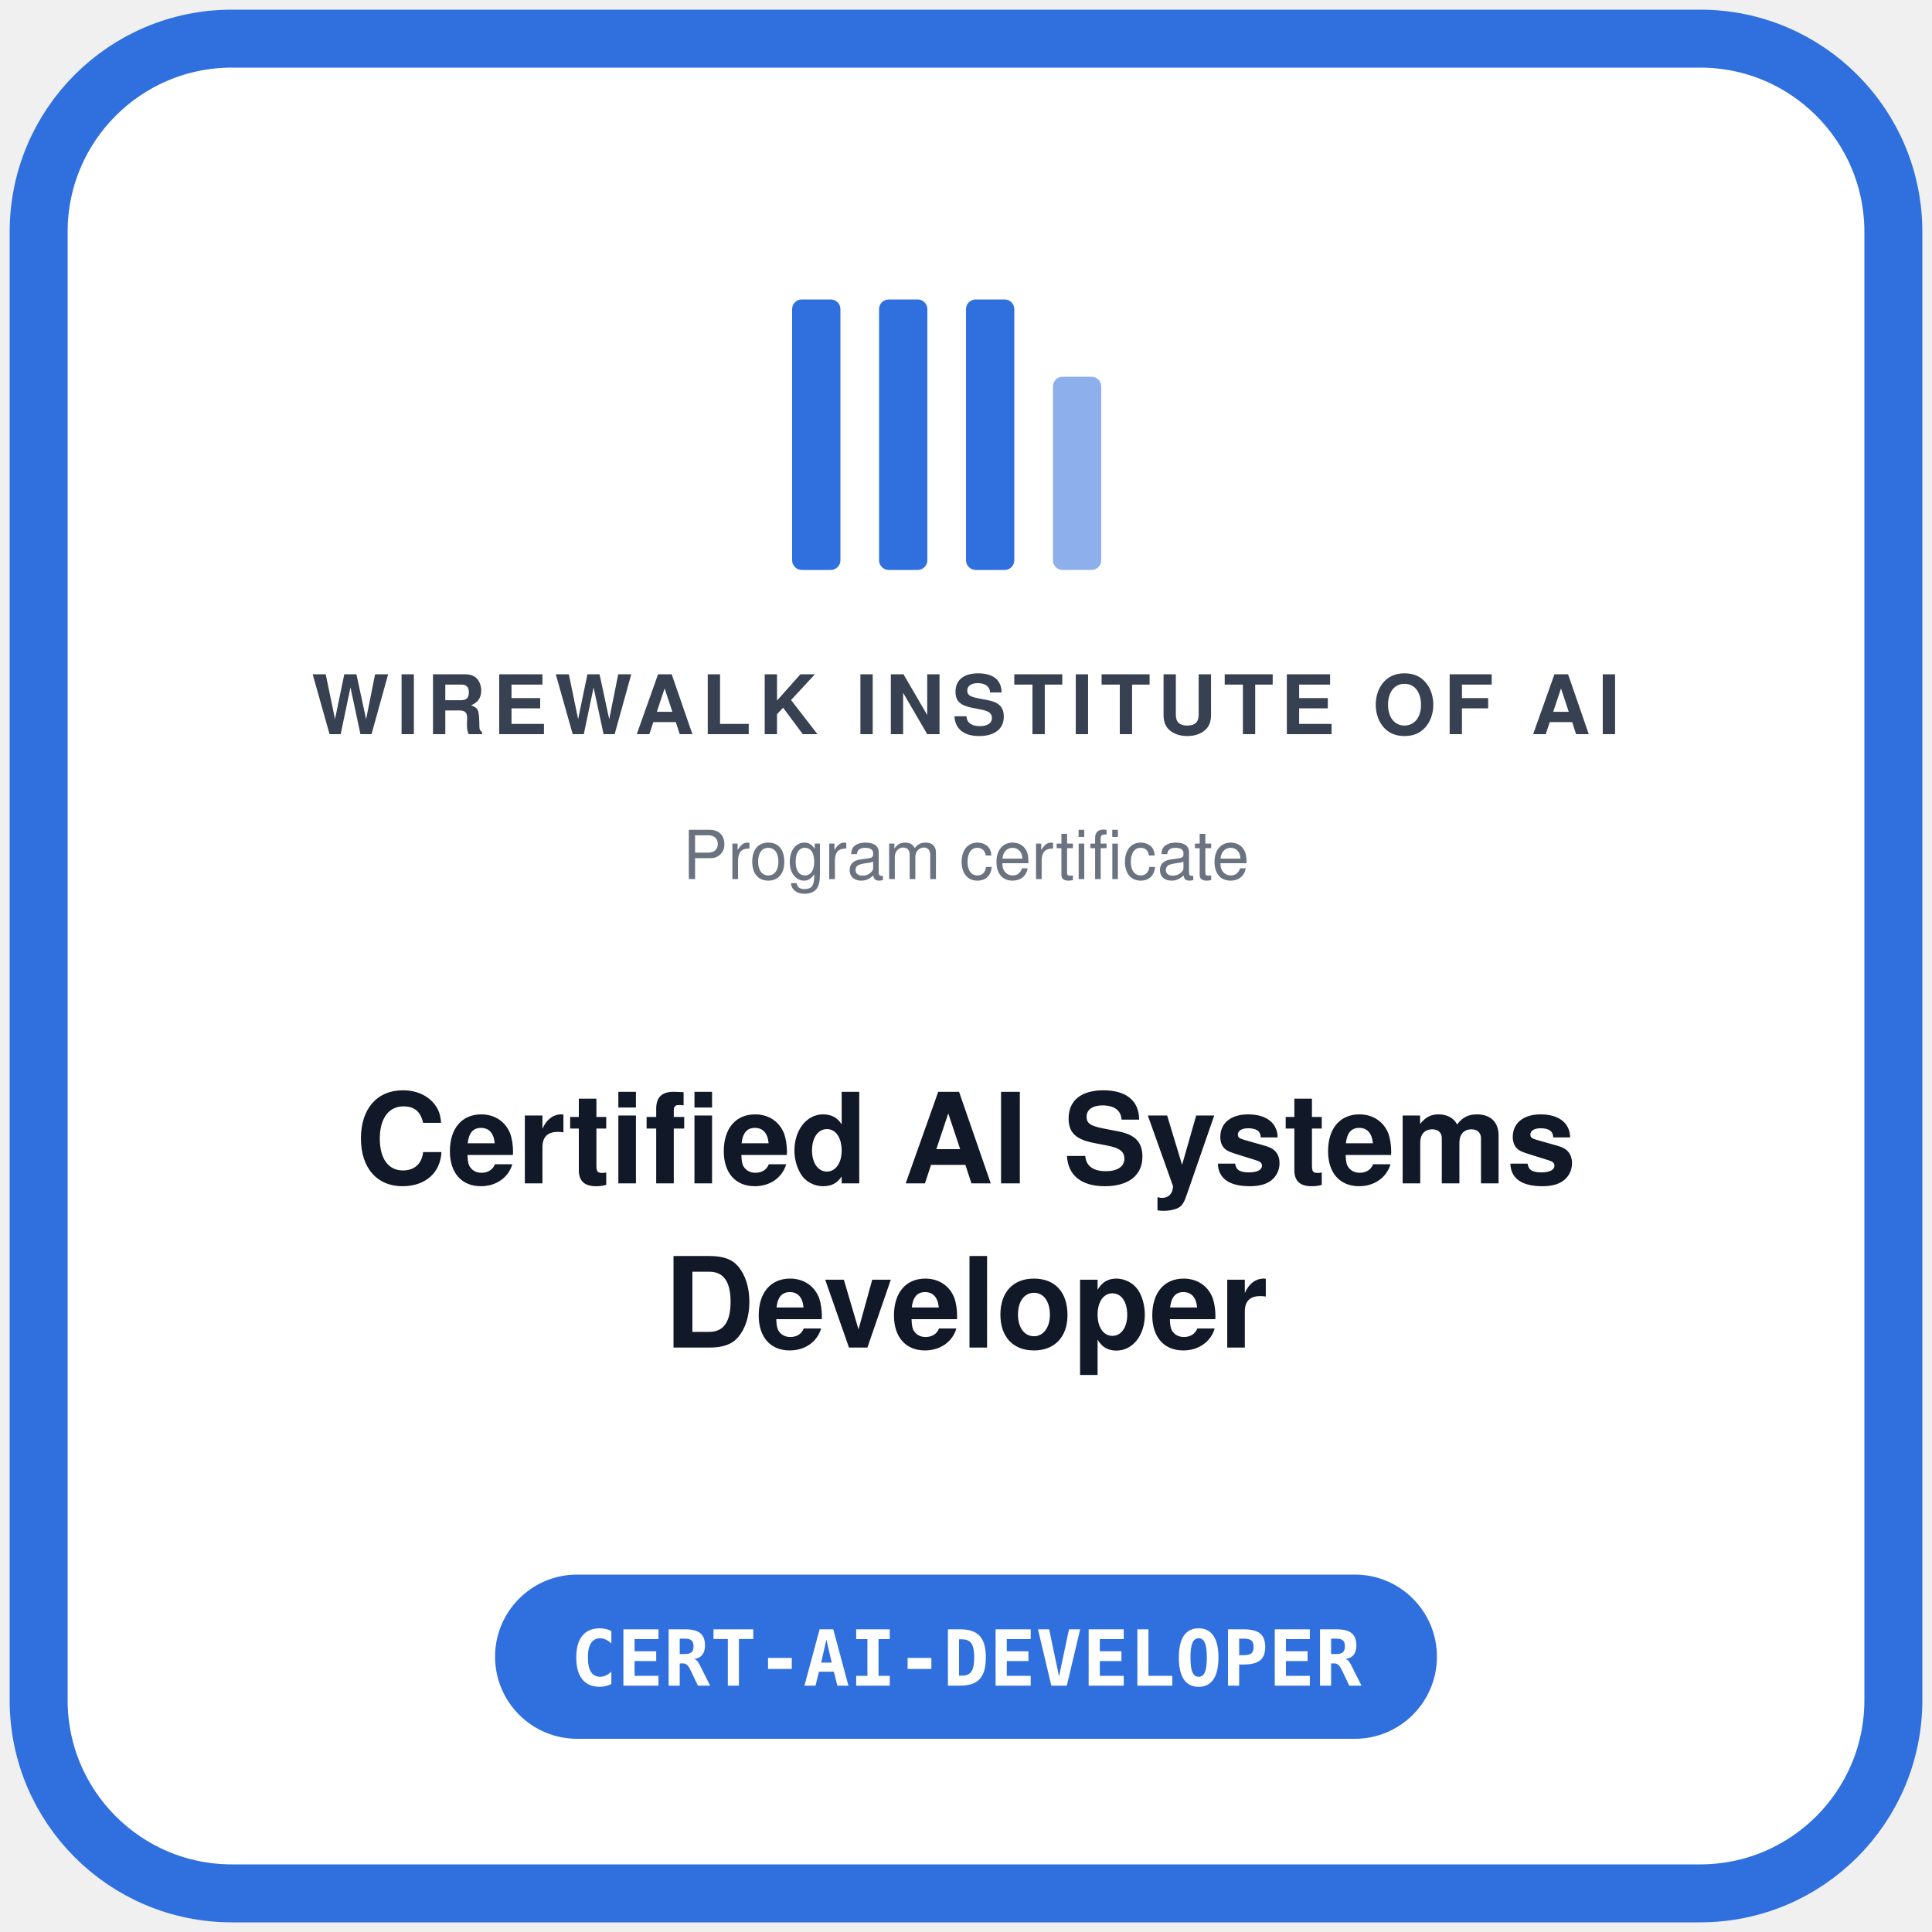
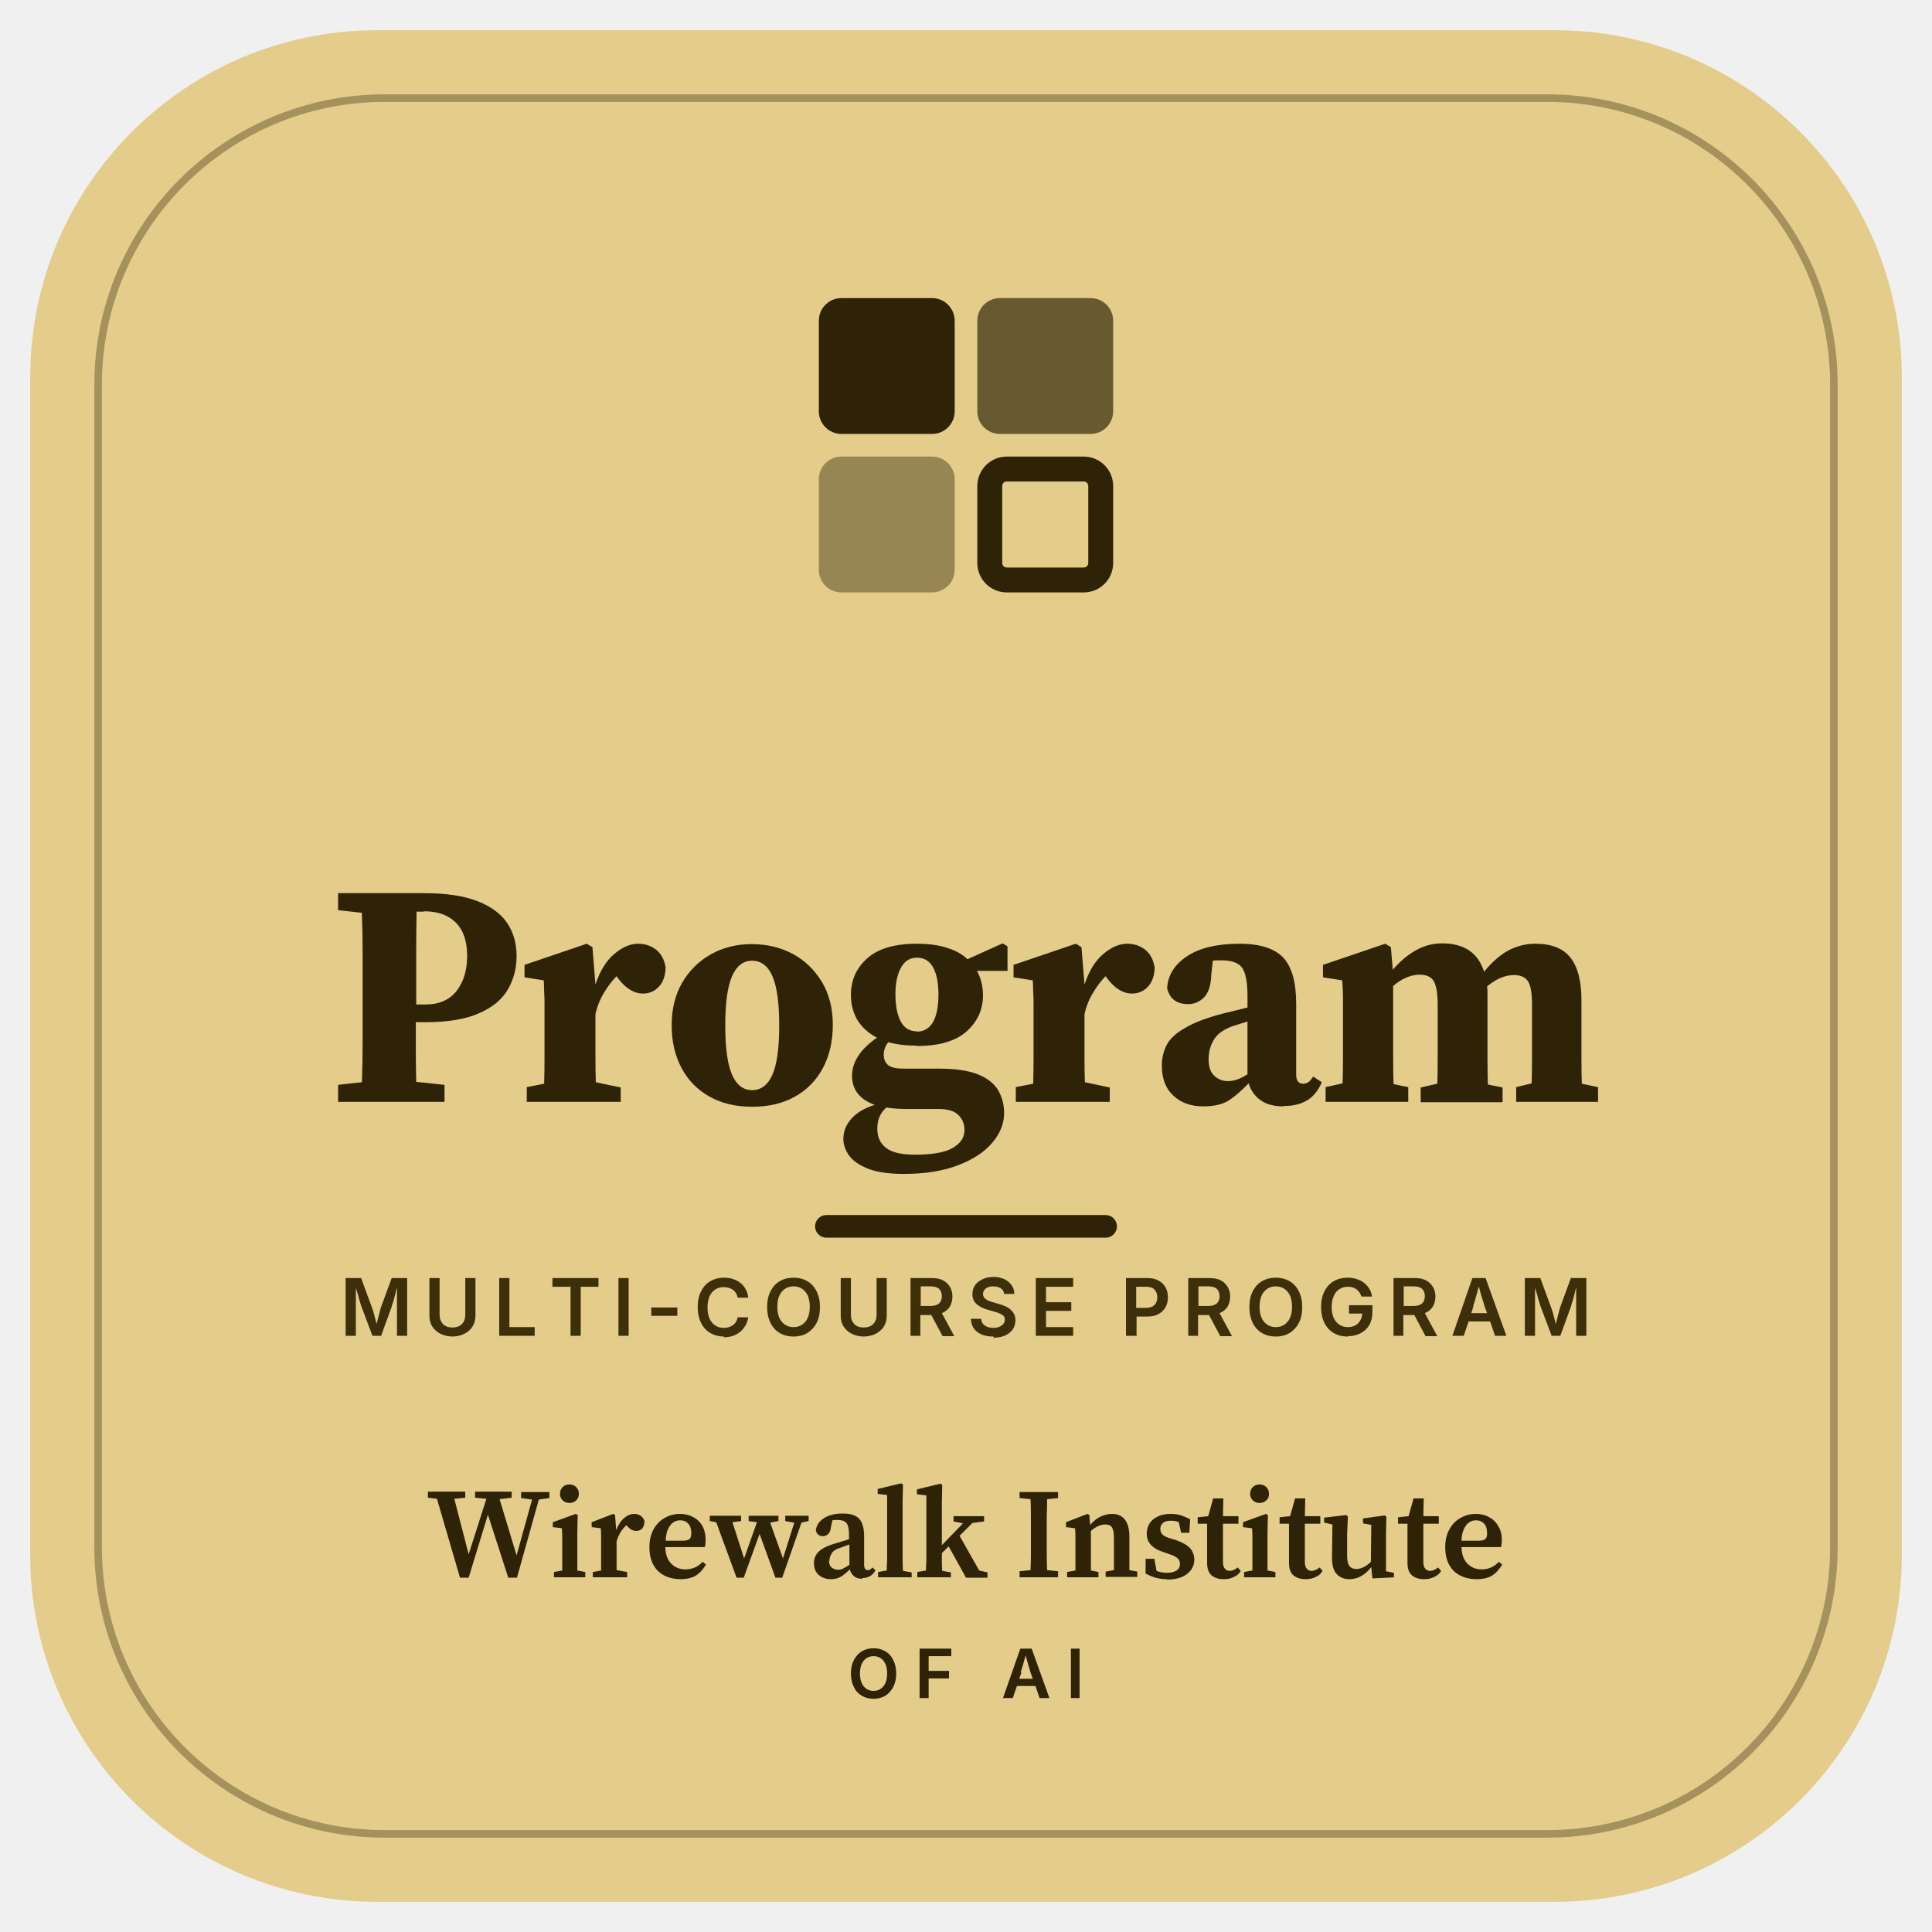
- <svg xmlns="http://www.w3.org/2000/svg" viewBox="0 0 400 400" width="400" height="400" role="img" aria-label="Wirewalk Institute of AI badge: Certified AI Systems Developer">
-   <rect x="8" y="8" width="384" height="384" rx="40" fill="#ffffff" stroke="#2f6fde" stroke-width="12" />
-   <g fill="#2f6fde">
-     <rect x="164" y="62" width="10" height="56" rx="2" />
-     <rect x="182" y="62" width="10" height="56" rx="2" />
-     <rect x="200" y="62" width="10" height="56" rx="2" />
-     <rect x="218" y="78" width="10" height="40" rx="2" opacity="0.55" />
+ <svg xmlns="http://www.w3.org/2000/svg" viewBox="0 0 512 512" width="512" height="512" role="img" aria-labelledby="t d">
+   <rect x="8" y="8" width="496" height="496" rx="92" fill="#E4CC8A" />
+   <rect x="26" y="26" width="460" height="460" rx="76" fill="none" stroke="#2E2306" stroke-opacity=".35" stroke-width="2" />
+   <g fill="#2E2306">
+     <rect x="217" y="79" width="36" height="36" rx="6" />
+     <rect x="259" y="79" width="36" height="36" rx="6" opacity=".68" />
+     <rect x="217" y="121" width="36" height="36" rx="6" opacity=".42" />
  </g>
-   <text x="200" y="152" text-anchor="middle" font-family="Helvetica, Arial, sans-serif" font-size="17" font-weight="600" letter-spacing="1.5" fill="#374151">WIREWALK INSTITUTE OF AI</text>
-   <text x="200" y="182" text-anchor="middle" font-family="Helvetica, Arial, sans-serif" font-size="14" fill="#6b7280">Program certificate</text>
-   <g font-family="Helvetica, Arial, sans-serif">
-     <text x="200" y="245" text-anchor="middle" font-size="26" font-weight="700" fill="#111827">Certified AI Systems</text>
-     <text x="200" y="279" text-anchor="middle" font-size="26" font-weight="700" fill="#111827">Developer</text>
-   </g>
-   <rect x="102.5" y="326" width="195" height="34" rx="17" fill="#2f6fde" />
-   <text x="200" y="349" text-anchor="middle" font-family="Menlo, Consolas, monospace" font-size="16" font-weight="700" fill="#ffffff">CERT-AI-DEVELOPER</text>
+   <rect x="262.3" y="124.3" width="29.4" height="29.4" rx="4.5" fill="none" stroke="#2E2306" stroke-width="6.6" />
+   <path fill="#2E2306" d="M112.3 241.6l0 0l-1.9 0q-.1 5.2-.1 10.5q0 5.3 0 10.7l0 0l0 3.4l2.4 0q5.5 0 8.3-3.6q2.8-3.6 2.8-9.3l0 0q0-5.8-3-8.8q-3-3-8.4-3zm-16.4.3l-6.3-.7l0-4.5l22.8 0q8.7 0 14.1 2.1q5.4 2.1 7.9 5.8q2.5 3.7 2.5 8.8l0 0q0 4.8-2.3 8.8q-2.3 4-7.6 6.3q-5.3 2.4-14.4 2.4l0 0l-2.4 0q0 3.6 0 7.6q0 4 .1 8.2l0 0l7.5.8l0 4.5l-28.2 0l0-4.5l6.3-.7q.2-5.1.2-10.3q0-5.2 0-10.5l0 0l0-3.1q0-5.2 0-10.5q0-5.2-.2-10.5l0 0zM164.5 292l-24.9 0l0-3.9l4.6-.9q.1-3.1.1-6.6q0-3.5 0-6.1l0 0l0-5q0-2.4 0-3.9q0-1.5-.1-2.8q0-1.3-.1-3l0 0l-5.1-.8l0-3.3l16.5-5.6l1.5.9l.8 9.9q1.8-5.4 5-8.1q3.2-2.7 6.3-2.7l0 0q2.8 0 4.8 1.6q2 1.6 2.5 4.7l0 0q-.1 3.3-1.8 5.1q-1.7 1.8-4.2 1.8l0 0q-3.5 0-6.5-3.9l0 0l-.5-.7q-1.8 1.8-3.4 4.5q-1.6 2.7-2.2 5.6l0 0l0 5.7q0 2.6 0 6q0 3.4.1 6.3l0 0l6.6 1.4l0 3.9zM199.3 293.3l0 0q-6.5 0-11.3-2.7q-4.8-2.7-7.4-7.6q-2.6-4.9-2.6-11.3l0 0q0-6.5 2.8-11.3q2.8-4.8 7.6-7.5q4.8-2.7 10.8-2.7l0 0q6 0 10.9 2.6q4.8 2.6 7.7 7.4q2.9 4.8 2.9 11.4l0 0q0 6.5-2.6 11.4q-2.6 4.9-7.4 7.6q-4.8 2.7-11.3 2.7zm0-4.4l0 0q3.6 0 5.4-4.1q1.8-4.1 1.8-13l0 0q0-9-1.8-13.1q-1.8-4.1-5.4-4.1l0 0q-3.5 0-5.3 4.1q-1.8 4.1-1.8 13.1l0 0q0 8.9 1.8 13q1.8 4.1 5.3 4.1zM232.5 299.2l0 0q0 3.2 2.3 5q2.3 1.8 7.7 1.8l0 0q7 0 10-1.8q3.1-1.8 3.1-4.7l0 0q0-2.4-1.6-4q-1.6-1.6-5.2-1.6l0 0l-8.1 0q-1.8 0-3.2-.1q-1.4-.1-2.6-.3l0 0q-2.4 2.1-2.4 5.5zm10.4-25.8l0 0q2.9 0 4.4-2.6q1.4-2.6 1.4-7.3l0 0q0-4.5-1.4-7.1q-1.4-2.6-4.3-2.6l0 0q-2.8 0-4.2 2.6q-1.5 2.6-1.5 7.1l0 0q0 4.5 1.4 7.2q1.4 2.6 4.2 2.6zm0 3.7l0 0q-4.2 0-7.5-.9l0 0q-1.2 1.5-1.2 3.3l0 0q0 1.8 1.2 2.8q1.2.9 3.9.9l0 0l9.6 0q6.4 0 10.2 1.5q3.8 1.5 5.4 4.2q1.6 2.7 1.6 6.1l0 0q0 4.1-3.1 7.8q-3.1 3.7-9.1 6q-6 2.3-14.4 2.3l0 0q-6 0-9.5-1.4q-3.5-1.4-5-3.5q-1.5-2.1-1.5-4.4l0 0q0-2.9 2.1-5.3q2.1-2.4 6.2-3.7l0 0q-6-2.2-6-7.7l0 0q0-5.5 6.6-10.1l0 0q-3.4-1.8-5.2-4.7q-1.7-3-1.7-6.6l0 0q0-5.9 4.3-9.7q4.3-3.9 13.2-3.9l0 0q4.7 0 8 1.1q3.3 1 5.4 3l0 0l9.3-4.2l1.3.8l0 6.5l-8.1 0q1.6 2.9 1.6 6.5l0 0q0 5.6-4.3 9.5q-4.3 3.9-13.3 3.9zM294.1 292l-24.9 0l0-3.9l4.6-.9q.1-3.1.1-6.6q0-3.5 0-6.1l0 0l0-5q0-2.4 0-3.9q0-1.5-.1-2.8q0-1.3-.1-3l0 0l-5.1-.8l0-3.3l16.5-5.6l1.5.9l.8 9.9q1.8-5.4 5-8.1q3.2-2.7 6.3-2.7l0 0q2.8 0 4.8 1.6q2 1.6 2.5 4.7l0 0q-.1 3.3-1.8 5.1q-1.7 1.8-4.2 1.8l0 0q-3.5 0-6.5-3.9l0 0l-.5-.7q-1.8 1.8-3.4 4.5q-1.6 2.7-2.2 5.6l0 0l0 5.7q0 2.6 0 6q0 3.4.1 6.3l0 0l6.6 1.4l0 3.9zM340.1 293.2l0 0q-3.7 0-6-1.6q-2.3-1.6-3.2-4.5l0 0q-2.8 2.9-5.2 4.5q-2.5 1.6-6.8 1.6l0 0q-4.9 0-7.9-2.8q-3.1-2.8-3.1-8l0 0q0-3 1.3-5.5q1.3-2.5 4.9-4.5q3.5-2.1 10-3.8l0 0q1.7-.4 3.3-.8q1.6-.4 3.2-.8l0 0l0-2.9q0-5.6-1.4-7.6q-1.4-2-5.5-2l0 0q-.6 0-1.1 0q-.5 0-1.2.1l0 0l-.4 3.7q-.1 4.1-1.9 6q-1.8 1.8-4.2 1.8l0 0q-4.6 0-5.6-4.2l0 0q.3-5.2 5.3-8.5q5-3.3 13.9-3.3l0 0q8.1 0 11.6 3.7q3.4 3.7 3.4 12.2l0 0l0 18.8q0 2.4 1.9 2.4l0 0q.7 0 1.3-.4q.6-.4 1.3-1.5l0 0l2.3 1.5q-1.5 3.4-3.9 4.8q-2.4 1.5-6.2 1.5zm-19.8-12.4l0 0q0 2.9 1.5 4.3q1.5 1.4 3.6 1.4l0 0q1.3 0 2.4-.4q1.2-.4 2.8-1.4l0 0l0-14q-.8.3-1.6.5q-.8.3-1.6.5l0 0q-3.9 1.2-5.5 3.5q-1.6 2.4-1.6 5.5zM373.4 292l-22.1 0l0-3.9l4.5-1q.1-3 .1-6.6q0-3.5 0-6.1l0 0l0-4.9q0-3.4 0-5.3q0-1.9-.2-4.4l0 0l-5.1-.8l0-3.3l16.5-5.6l1.5.9l.5 6q2.9-3.4 6.2-5.2q3.2-1.8 6.9-1.8l0 0q8.7 0 11.1 7.5l0 0q3.5-4.2 6.8-5.8q3.2-1.6 6.8-1.6l0 0q6.4 0 9.3 3.7q2.9 3.7 2.9 11.3l0 0l0 9.3q0 2.7 0 6.2q0 3.5.1 6.6l0 0l4.3.9l0 3.9l-21.7 0l0-3.9l4.1-1q.1-3 .1-6.5q0-3.5 0-6.2l0 0l0-8.1q0-4.7-1.1-6.3q-1.1-1.6-3.7-1.6l0 0q-3.5 0-7.1 3l0 0q.1.8.1 1.6q0 .8 0 1.8l0 0l0 9.7q0 2.8 0 6.3q0 3.5.1 6.6l0 0l3.9.8l0 3.9l-21.7 0l0-3.9l4.4-1q.1-3 .1-6.5q0-3.5 0-6.2l0 0l0-8.1q0-4.5-1-6.3q-1-1.8-3.8-1.8l0 0q-1.8 0-3.6.8q-1.8.8-3.4 2.2l0 0l0 13.1q0 2.6 0 6.2q0 3.6.1 6.7l0 0l3.9.8l0 3.9z" />
+   <rect x="216" y="322" width="80" height="6" rx="3" fill="#2E2306" />
+   <path fill="#3D2F0A" d="M94.3 354l-2.7 0l0-15.3l4.1 0l2.9 7.9q.2.5.4 1.2q.2.7.4 1.5q.2.8.4 1.6l0 0q.2-.7.4-1.6q.2-.8.4-1.5q.2-.7.3-1.2l0 0l2.9-7.9l4.1 0l0 15.3l-2.7 0l0-7.7q0-.6 0-1.4q0-.8 0-1.8q0-1 0-1.9l0 0q-.3 1-.5 2q-.3 1-.5 1.8q-.3.8-.4 1.3l0 0l-2.8 7.7l-2.3 0l-2.9-7.7q-.2-.5-.4-1.3q-.3-.8-.5-1.8q-.3-1-.6-1.9l0 0q0 .9 0 1.8q0 .9 0 1.8q0 .8 0 1.4l0 0l0 7.7zM120.1 354.2l0 0q-1.9 0-3.3-.7q-1.4-.7-2.2-1.9q-.8-1.2-.8-2.9l0 0l0-10l2.7 0l0 9.8q0 1.4.9 2.4q.9.9 2.5.9l0 0q1.6 0 2.5-.9q.9-.9.9-2.4l0 0l0-9.8l2.7 0l0 10q0 1.6-.8 2.9q-.8 1.2-2.2 1.9q-1.4.7-3.3.7zM141.8 354l-9.5 0l0-15.3l2.7 0l0 13l6.7 0l0 2.3zM151.1 341l-4.7 0l0-2.3l12.2 0l0 2.3l-4.7 0l0 13l-2.7 0l0-13zM163.9 338.7l2.7 0l0 15.3l-2.7 0l0-15.3zM172.6 346.5l6.9 0l0 2.2l-6.9 0l0-2.2zM191.9 354.2l0 0q-2 0-3.6-.9q-1.6-.9-2.5-2.7q-.9-1.8-.9-4.2l0 0q0-2.5.9-4.2q.9-1.8 2.5-2.7q1.6-.9 3.6-.9l0 0q1.7 0 3 .6q1.4.6 2.3 1.8q.9 1.2 1.1 2.9l0 0l-2.8 0q-.3-1.4-1.3-2.1q-1-.7-2.4-.7l0 0q-1.9 0-3.1 1.4q-1.2 1.4-1.2 4l0 0q0 2.6 1.2 4q1.2 1.4 3.1 1.4l0 0q1.4 0 2.4-.7q1-.7 1.3-2.1l0 0l2.8 0q-.2 1.5-1.1 2.7q-.8 1.2-2.2 1.9q-1.4.7-3.2.7zM210.3 354.2l0 0q-2 0-3.6-.9q-1.6-.9-2.5-2.7q-.9-1.8-.9-4.2l0 0q0-2.5.9-4.2q.9-1.8 2.5-2.7q1.6-.9 3.6-.9l0 0q2 0 3.6.9q1.6.9 2.5 2.7q.9 1.8.9 4.2l0 0q0 2.5-.9 4.2q-.9 1.7-2.5 2.7q-1.6.9-3.6.9zm0-2.5l0 0q1.9 0 3.1-1.4q1.2-1.4 1.2-4l0 0q0-2.6-1.2-4q-1.2-1.4-3.1-1.4l0 0q-1.9 0-3.1 1.4q-1.2 1.4-1.2 4l0 0q0 2.6 1.2 4q1.2 1.4 3.1 1.4zM229.1 354.2l0 0q-1.9 0-3.3-.7q-1.4-.7-2.2-1.9q-.8-1.2-.8-2.9l0 0l0-10l2.7 0l0 9.8q0 1.4.9 2.4q.9.9 2.5.9l0 0q1.6 0 2.5-.9q.9-.9.9-2.4l0 0l0-9.8l2.7 0l0 10q0 1.6-.8 2.9q-.8 1.2-2.2 1.9q-1.4.7-3.3.7zM244 354l-2.7 0l0-15.3l5.7 0q2.6 0 4 1.4q1.4 1.4 1.4 3.5l0 0q0 1.5-.7 2.7q-.7 1.1-2.1 1.7l0 0l3.3 6.1l-3.1 0l-3-5.6l-2.9 0l0 5.6zm0-13l0 5.1l2.6 0q1.5 0 2.3-.7q.7-.7.7-1.9l0 0q0-1.2-.7-1.9q-.7-.7-2.3-.7l0 0l-2.6 0zM263.3 354.2l0 0q-2.7 0-4.3-1.2q-1.6-1.2-1.7-3.5l0 0l2.7 0q.1 1.2 1 1.8q.9.6 2.2.6l0 0q1.4 0 2.2-.6q.9-.6.9-1.6l0 0q0-.9-.8-1.3q-.8-.5-2-.8l0 0l-1.7-.5q-1.9-.5-3-1.5q-1.1-1-1.1-2.6l0 0q0-1.4.7-2.4q.7-1 2-1.6q1.3-.6 2.9-.6l0 0q1.6 0 2.9.6q1.2.6 1.9 1.6q.7 1 .7 2.3l0 0l-2.7 0q-.1-1-.9-1.5q-.8-.5-2-.5l0 0q-1.3 0-2 .6q-.7.6-.7 1.4l0 0q0 .6.4 1.1q.4.4 1 .7q.6.2 1.2.4l0 0l1.4.4q1.1.3 2.2.8q1 .5 1.7 1.4q.7.9.7 2.2l0 0q0 1.3-.7 2.4q-.7 1-2 1.6q-1.3.6-3.1.6zM284.5 354l-10 0l0-15.3l9.9 0l0 2.3l-7.2 0l0 4.1l6.7 0l0 2.3l-6.7 0l0 4.3l7.2 0l0 2.3zM301.1 354l-2.7 0l0-15.3l5.7 0q1.8 0 3 .7q1.2.7 1.8 1.8q.6 1.1.6 2.6l0 0q0 1.5-.6 2.6q-.6 1.1-1.8 1.8q-1.2.7-3 .7l0 0l-2.9 0l0 5.2zm0-13l0 5.6l2.6 0q1.5 0 2.3-.8q.7-.8.7-2l0 0q0-1.2-.7-2q-.7-.8-2.3-.8l0 0l-2.6 0zM317.6 354l-2.7 0l0-15.3l5.7 0q2.6 0 4 1.4q1.4 1.4 1.4 3.5l0 0q0 1.5-.7 2.7q-.7 1.1-2.1 1.7l0 0l3.3 6.1l-3.1 0l-3-5.6l-2.9 0l0 5.6zm0-13l0 5.1l2.6 0q1.5 0 2.3-.7q.7-.7.7-1.9l0 0q0-1.2-.7-1.9q-.7-.7-2.3-.7l0 0l-2.6 0zM338.1 354.2l0 0q-2 0-3.6-.9q-1.6-.9-2.5-2.7q-.9-1.8-.9-4.2l0 0q0-2.5.9-4.2q.9-1.8 2.5-2.7q1.6-.9 3.6-.9l0 0q2 0 3.6.9q1.6.9 2.5 2.7q.9 1.8.9 4.2l0 0q0 2.5-.9 4.2q-.9 1.7-2.5 2.7q-1.6.9-3.6.9zm0-2.5l0 0q1.9 0 3.1-1.4q1.2-1.4 1.2-4l0 0q0-2.6-1.2-4q-1.2-1.4-3.1-1.4l0 0q-1.9 0-3.1 1.4q-1.2 1.4-1.2 4l0 0q0 2.6 1.2 4q1.2 1.4 3.1 1.4zM357.2 354.2l0 0q-2.1 0-3.7-.9q-1.6-.9-2.5-2.7q-.9-1.8-.9-4.2l0 0q0-2.5.9-4.2q.9-1.8 2.5-2.7q1.6-.9 3.6-.9l0 0q1.7 0 3.1.6q1.4.6 2.3 1.8q.9 1.1 1.1 2.6l0 0l-2.8 0q-.4-1.2-1.3-1.9q-.9-.7-2.3-.7l0 0q-1.2 0-2.2.6q-1 .6-1.5 1.8q-.6 1.2-.6 2.9l0 0q0 2.6 1.2 4q1.2 1.4 3.1 1.4l0 0q1.7 0 2.7-1q1-1 1.1-2.6l0 0l-3.5 0l0-2.2l6.2 0l0 1.8q0 2-.8 3.4q-.8 1.4-2.3 2.2q-1.5.8-3.3.8zM372 354l-2.7 0l0-15.3l5.7 0q2.6 0 4 1.4q1.4 1.4 1.4 3.5l0 0q0 1.5-.7 2.7q-.7 1.1-2.1 1.7l0 0l3.3 6.1l-3.1 0l-3-5.6l-2.9 0l0 5.6zm0-13l0 5.1l2.6 0q1.5 0 2.3-.7q.7-.7.7-1.9l0 0q0-1.2-.7-1.9q-.7-.7-2.3-.7l0 0l-2.6 0zM387.9 354l-3 0l5.3-15.3l3.5 0l5.5 15.3l-3 0l-1.3-3.8l-5.7 0l-1.3 3.8zm2.6-7.9l-.6 1.9l4.2 0l-.7-1.9q-.3-1.1-.7-2.3q-.4-1.3-.8-2.9l0 0q-.4 1.6-.8 2.9q-.3 1.3-.7 2.3l0 0zM406.8 354l-2.7 0l0-15.3l4.1 0l2.9 7.9q.2.5.4 1.2q.2.7.4 1.5q.2.8.4 1.6l0 0q.2-.7.4-1.6q.2-.8.4-1.5q.2-.7.3-1.2l0 0l2.9-7.9l4.1 0l0 15.3l-2.7 0l0-7.7q0-.6 0-1.4q0-.8 0-1.8q0-1 0-1.9l0 0q-.3 1-.5 2q-.3 1-.5 1.8q-.3.8-.4 1.3l0 0l-2.8 7.7l-2.3 0l-2.9-7.7q-.2-.5-.4-1.3q-.3-.8-.5-1.8q-.3-1-.6-1.9l0 0q0 .9 0 1.8q0 .9 0 1.8q0 .8 0 1.4l0 0l0 7.7z" />
+   <path fill="#2E2306" d="M140.9 397.4l-2.8-.4l0-1.6l7.5 0l0 1.6l-2.8.4l-5.8 20.7l-2.3 0l-5.4-16.7l-5.1 16.7l-2.3 0l-6.1-20.9l-2.4-.3l0-1.6l9.9 0l0 1.6l-2.9.3l3.8 14.7l4.7-14.7l-3-.3l0-1.6l9.7 0l0 1.6l-3.2.4l4.5 14.9l4.1-14.8zM155.2 418l-8.4 0l0-1.4l2.2-.4q0-1.3 0-2.7q0-1.5 0-2.6l0 0l0-1.6q0-1.4 0-2.3q0-.9-.1-2l0 0l-2.4-.3l0-1.3l6.1-2.2l.5.3l-.1 4.8l0 4.5q0 1.1 0 2.6q0 1.5 0 2.8l0 0l2.1.4l0 1.4zm-4.3-19.7l0 0q-1.1 0-1.8-.7q-.7-.7-.7-1.7l0 0q0-1.1.7-1.8q.7-.7 1.8-.7l0 0q1.1 0 1.8.7q.7.7.7 1.8l0 0q0 1.1-.7 1.7q-.7.7-1.8.7zM166.2 418l-9.1 0l0-1.4l2.2-.4q0-1.3 0-2.7q0-1.5 0-2.6l0 0l0-1.8q0-1.4 0-2.2q0-.8-.1-1.9l0 0l-2.4-.3l0-1.3l5.7-2.2l.5.3l.3 4q.8-2.1 2.1-3.2q1.3-1.1 2.7-1.1l0 0q.9 0 1.7.5q.7.5 1 1.4l0 0q-.1 2.6-2.2 2.6l0 0q-1.3 0-2.3-1.2l0 0l-.3-.3q-1.8 1.6-2.6 4.3l0 0l0 2.4q0 1.1 0 2.5q0 1.4 0 2.7l0 0l2.8.5l0 1.4zM180.2 402.9l0 0q-.9 0-1.7.5q-.8.5-1.4 1.7q-.6 1.2-.7 3.2l0 0l4.6 0q1.3 0 1.8-.5q.4-.5.4-1.4l0 0q0-1.8-.8-2.6q-.8-.9-2.1-.9zm.2 15.6l0 0q-2.5 0-4.4-1q-1.9-1-2.9-2.9q-1-1.9-1-4.6l0 0q0-2.7 1.1-4.7q1.1-2 2.9-3q1.9-1.1 4.1-1.1l0 0q2 0 3.6.9q1.5.8 2.4 2.4q.8 1.5.8 3.6l0 0q0 1.1-.2 1.9l0 0l-10.5 0q.1 2.9 1.6 4.4q1.5 1.5 3.7 1.5l0 0q2.8 0 4.6-2l0 0l.9.7q-1.1 1.9-2.6 2.9q-1.6 1-4.2 1zM210.3 403.5l-2.2-.4l0-1.4l6.2 0l0 1.4l-1.9.4l-5.1 14.6l-1.8 0l-4.2-11.6l-4.2 11.6l-1.9 0l-5.4-14.7l-1.7-.3l0-1.4l8.3 0l0 1.4l-2.3.3l3.1 9.6l3.4-9.6l-2.2-.3l0-1.4l7.9 0l0 1.4l-2.2.4l3.4 9.5l3-9.5zM228.5 418.4l0 0q-1.4 0-2.2-.7q-.8-.7-1.1-1.8l0 0q-1.3 1.3-2.3 1.9q-1.1.7-2.7.7l0 0q-1.9 0-3.2-1.1q-1.3-1.1-1.3-3.2l0 0q0-1.1.5-2q.5-1 1.8-1.8q1.3-.8 3.8-1.5l0 0q.8-.2 1.6-.5q.8-.2 1.6-.5l0 0l0-1.1q0-2.4-.7-3.2q-.7-.8-2.3-.8l0 0q-.3 0-.7 0q-.3 0-.7.1l0 0l-.4 1.8q-.1 1.2-.7 1.8q-.6.6-1.4.6l0 0q-1.6 0-1.9-1.6l0 0q.3-2 2.2-3.2q1.9-1.2 5-1.2l0 0q3 0 4.3 1.4q1.3 1.4 1.3 4.7l0 0l0 7.4q0 1.5 1 1.5l0 0q.6 0 1.2-.7l0 0l.8.7q-.6 1.2-1.5 1.6q-.8.5-2 .5zm-8.8-4.8l0 0q0 1.3.7 1.8q.7.6 1.7.6l0 0q.7 0 1.3-.3q.6-.3 1.7-1l0 0l0-5.4q-.6.2-1.1.4q-.6.2-1.1.4l0 0q-2 .6-2.5 1.6q-.6.9-.6 2zM241.5 418l-8.8 0l0-1.4l2.3-.4q0-1.3.1-2.7q0-1.3 0-2.7l0 0l0-14.6l-2.5-.3l0-1.3l6.2-1.5l.5.3l-.1 4.8l0 12.7q0 1.3 0 2.7q0 1.3.1 2.7l0 0l2.3.4l0 1.4zM251.9 418l-8.8 0l0-1.4l2.3-.4q0-1.3.1-2.7q0-1.4 0-2.6l0 0l0-14.6l-2.5-.3l0-1.3l6.2-1.5l.5.3l-.1 4.8l0 11.2l2.8-2.9l2.8-2.9l-2.5-.5l0-1.4l8.1 0l0 1.4l-3.1.4l-3.4 3.4l5.2 9.2l2.2.5l0 1.4l-5.7 0l-4.6-8.3l-1.8 1.8q0 1.1 0 2.4q0 1.2.1 2.3l0 0l2.3.4l0 1.4zM273.1 397.3l-2.9-.3l0-1.6l10.2 0l0 1.6l-2.9.3q0 2.1-.1 4.3q0 2.2 0 4.4l0 0l0 1.5q0 2.1 0 4.3q0 2.2.1 4.3l0 0l2.9.3l0 1.6l-10.2 0l0-1.6l2.9-.3q.1-2.1.1-4.3q0-2.2 0-4.4l0 0l0-1.5q0-2.1 0-4.3q0-2.2-.1-4.4l0 0zM291.2 418l-8.4 0l0-1.4l2.2-.4q0-1.3 0-2.7q0-1.5 0-2.6l0 0l0-1.8q0-1.4 0-2.2q0-.8-.1-1.9l0 0l-2.4-.3l0-1.3l5.7-2.2l.5.3l.2 2.6q1.3-1.5 2.8-2.2q1.5-.7 3-.7l0 0q2.2 0 3.4 1.5q1.2 1.5 1.2 4.6l0 0l0 3.5q0 1.2 0 2.6q0 1.4 0 2.7l0 0l2.1.4l0 1.4l-8.4 0l0-1.4l2.2-.4q0-1.3 0-2.7q0-1.4 0-2.6l0 0l0-3.2q0-2-.5-2.8q-.5-.8-1.8-.8l0 0q-1.8 0-3.8 1.7l0 0l0 5.1q0 1.1 0 2.6q0 1.5 0 2.8l0 0l2 .4l0 1.4zM309.1 418.5l0 0q-1.5 0-2.9-.4q-1.3-.4-2.6-1.1l0 0l0-3.9l2.3 0l.6 3.2q1.2.5 2.7.5l0 0q1.7 0 2.6-.6q.9-.6.9-1.7l0 0q0-1-.7-1.6q-.7-.6-2.3-1.1l0 0l-1.7-.6q-1.9-.6-3-1.8q-1.1-1.2-1.1-3l0 0q0-1.4.7-2.6q.7-1.2 2.2-1.9q1.4-.7 3.5-.7l0 0q1.5 0 2.7.4q1.2.4 2.4 1l0 0l-.2 3.6l-2.2 0l-.6-2.8q-.9-.4-2.1-.4l0 0q-1.4 0-2.1.6q-.7.6-.7 1.6l0 0q0 .9.6 1.5q.6.6 2.4 1.1l0 0l1.3.4q2.5.9 3.6 2.1q1.1 1.3 1.1 3l0 0q0 2.3-1.9 3.8q-1.9 1.5-5.3 1.5zM324.3 418.5l0 0q-2 0-3.2-1q-1.2-1-1.2-3.3l0 0q0-.7 0-1.4q0-.7 0-1.7l0 0l0-7.3l-2.5 0l0-1.7l2.8-.3l1.3-4.7l2.7 0l-.1 4.7l4.1 0l0 2l-4.1 0l0 10.1q0 1.3.5 1.8q.5.6 1.3.6l0 0q1 0 2.1-.9l0 0l.8.9q-.6 1.1-1.8 1.6q-1.1.6-2.7.6zM338.1 418l-8.4 0l0-1.4l2.2-.4q0-1.3 0-2.7q0-1.5 0-2.6l0 0l0-1.6q0-1.4 0-2.3q0-.9-.1-2l0 0l-2.4-.3l0-1.3l6.1-2.2l.5.3l-.1 4.8l0 4.5q0 1.1 0 2.6q0 1.5 0 2.8l0 0l2.1.4l0 1.4zm-4.3-19.7l0 0q-1.1 0-1.8-.7q-.7-.7-.7-1.7l0 0q0-1.1.7-1.8q.7-.7 1.8-.7l0 0q1.1 0 1.8.7q.7.7.7 1.8l0 0q0 1.1-.7 1.7q-.7.7-1.8.7zM346 418.5l0 0q-2 0-3.2-1q-1.2-1-1.2-3.3l0 0q0-.7 0-1.4q0-.7 0-1.7l0 0l0-7.3l-2.5 0l0-1.7l2.8-.3l1.3-4.7l2.7 0l-.1 4.7l4.1 0l0 2l-4.1 0l0 10.1q0 1.3.5 1.8q.5.6 1.3.6l0 0q1 0 2.1-.9l0 0l.8.9q-.6 1.1-1.8 1.6q-1.1.6-2.7.6zM369.5 418l-5.8.3l-.3-3q-2.5 3.2-5.8 3.2l0 0q-2.1 0-3.4-1.4q-1.3-1.4-1.2-4.7l0 0l.1-8.4l-2.2-.5l0-1.3l5.9-.7l.4.4l-.2 4.6l0 5.8q0 1.9.6 2.7q.6.8 1.8.8l0 0q1 0 2-.5q1-.5 1.9-1.4l0 0l.1-9.8l-2.2-.4l0-1.3l5.8-.8l.4.4l-.1 4.6l0 9.8l2.1.4l0 1.4zM377.4 418.5l0 0q-2 0-3.2-1q-1.2-1-1.2-3.3l0 0q0-.7 0-1.4q0-.7 0-1.7l0 0l0-7.3l-2.5 0l0-1.7l2.8-.3l1.3-4.7l2.7 0l-.1 4.7l4.1 0l0 2l-4.1 0l0 10.1q0 1.3.5 1.8q.5.6 1.3.6l0 0q1 0 2.1-.9l0 0l.8.9q-.6 1.1-1.8 1.6q-1.1.6-2.7.6zM391.1 402.9l0 0q-.9 0-1.7.5q-.8.5-1.4 1.7q-.6 1.2-.7 3.2l0 0l4.6 0q1.3 0 1.8-.5q.4-.5.4-1.4l0 0q0-1.8-.8-2.6q-.8-.9-2.1-.9zm.2 15.6l0 0q-2.5 0-4.4-1q-1.9-1-2.9-2.9q-1-1.9-1-4.6l0 0q0-2.7 1.1-4.7q1.1-2 2.9-3q1.9-1.1 4.1-1.1l0 0q2 0 3.6.9q1.5.8 2.4 2.4q.9 1.5.9 3.6l0 0q0 1.1-.2 1.9l0 0l-10.5 0q.1 2.9 1.6 4.4q1.5 1.5 3.7 1.5l0 0q2.8 0 4.6-2l0 0l.9.7q-1.1 1.9-2.6 2.9q-1.6 1-4.2 1zM231.5 450.2l0 0q-1.7 0-3.1-.8q-1.4-.8-2.1-2.3q-.8-1.5-.8-3.6l0 0q0-2.1.8-3.6q.8-1.5 2.1-2.3q1.4-.8 3.1-.8l0 0q1.7 0 3.1.8q1.4.8 2.1 2.3q.8 1.5.8 3.6l0 0q0 2.1-.8 3.6q-.8 1.5-2.1 2.3q-1.4.8-3.1.8zm0-2.1l0 0q1.6 0 2.6-1.2q1-1.2 1-3.4l0 0q0-2.2-1-3.4q-1-1.2-2.6-1.2l0 0q-1.6 0-2.6 1.2q-1 1.2-1 3.4l0 0q0 2.2 1 3.4q1 1.2 2.6 1.2zM246 450l-2.3 0l0-13.1l8.4 0l0 2l-6 0l0 3.9l5.4 0l0 2l-5.4 0l0 5.2zM268.4 450l-2.6 0l4.6-13.1l3 0l4.7 13.1l-2.6 0l-1.1-3.2l-4.9 0l-1.1 3.2zm2.3-6.8l-.6 1.7l3.6 0l-.6-1.7q-.3-.9-.6-2q-.3-1.1-.7-2.5l0 0q-.4 1.4-.7 2.5q-.3 1.1-.6 2l0 0zM283.8 436.9l2.3 0l0 13.1l-2.3 0l0-13.1z" />
</svg>
